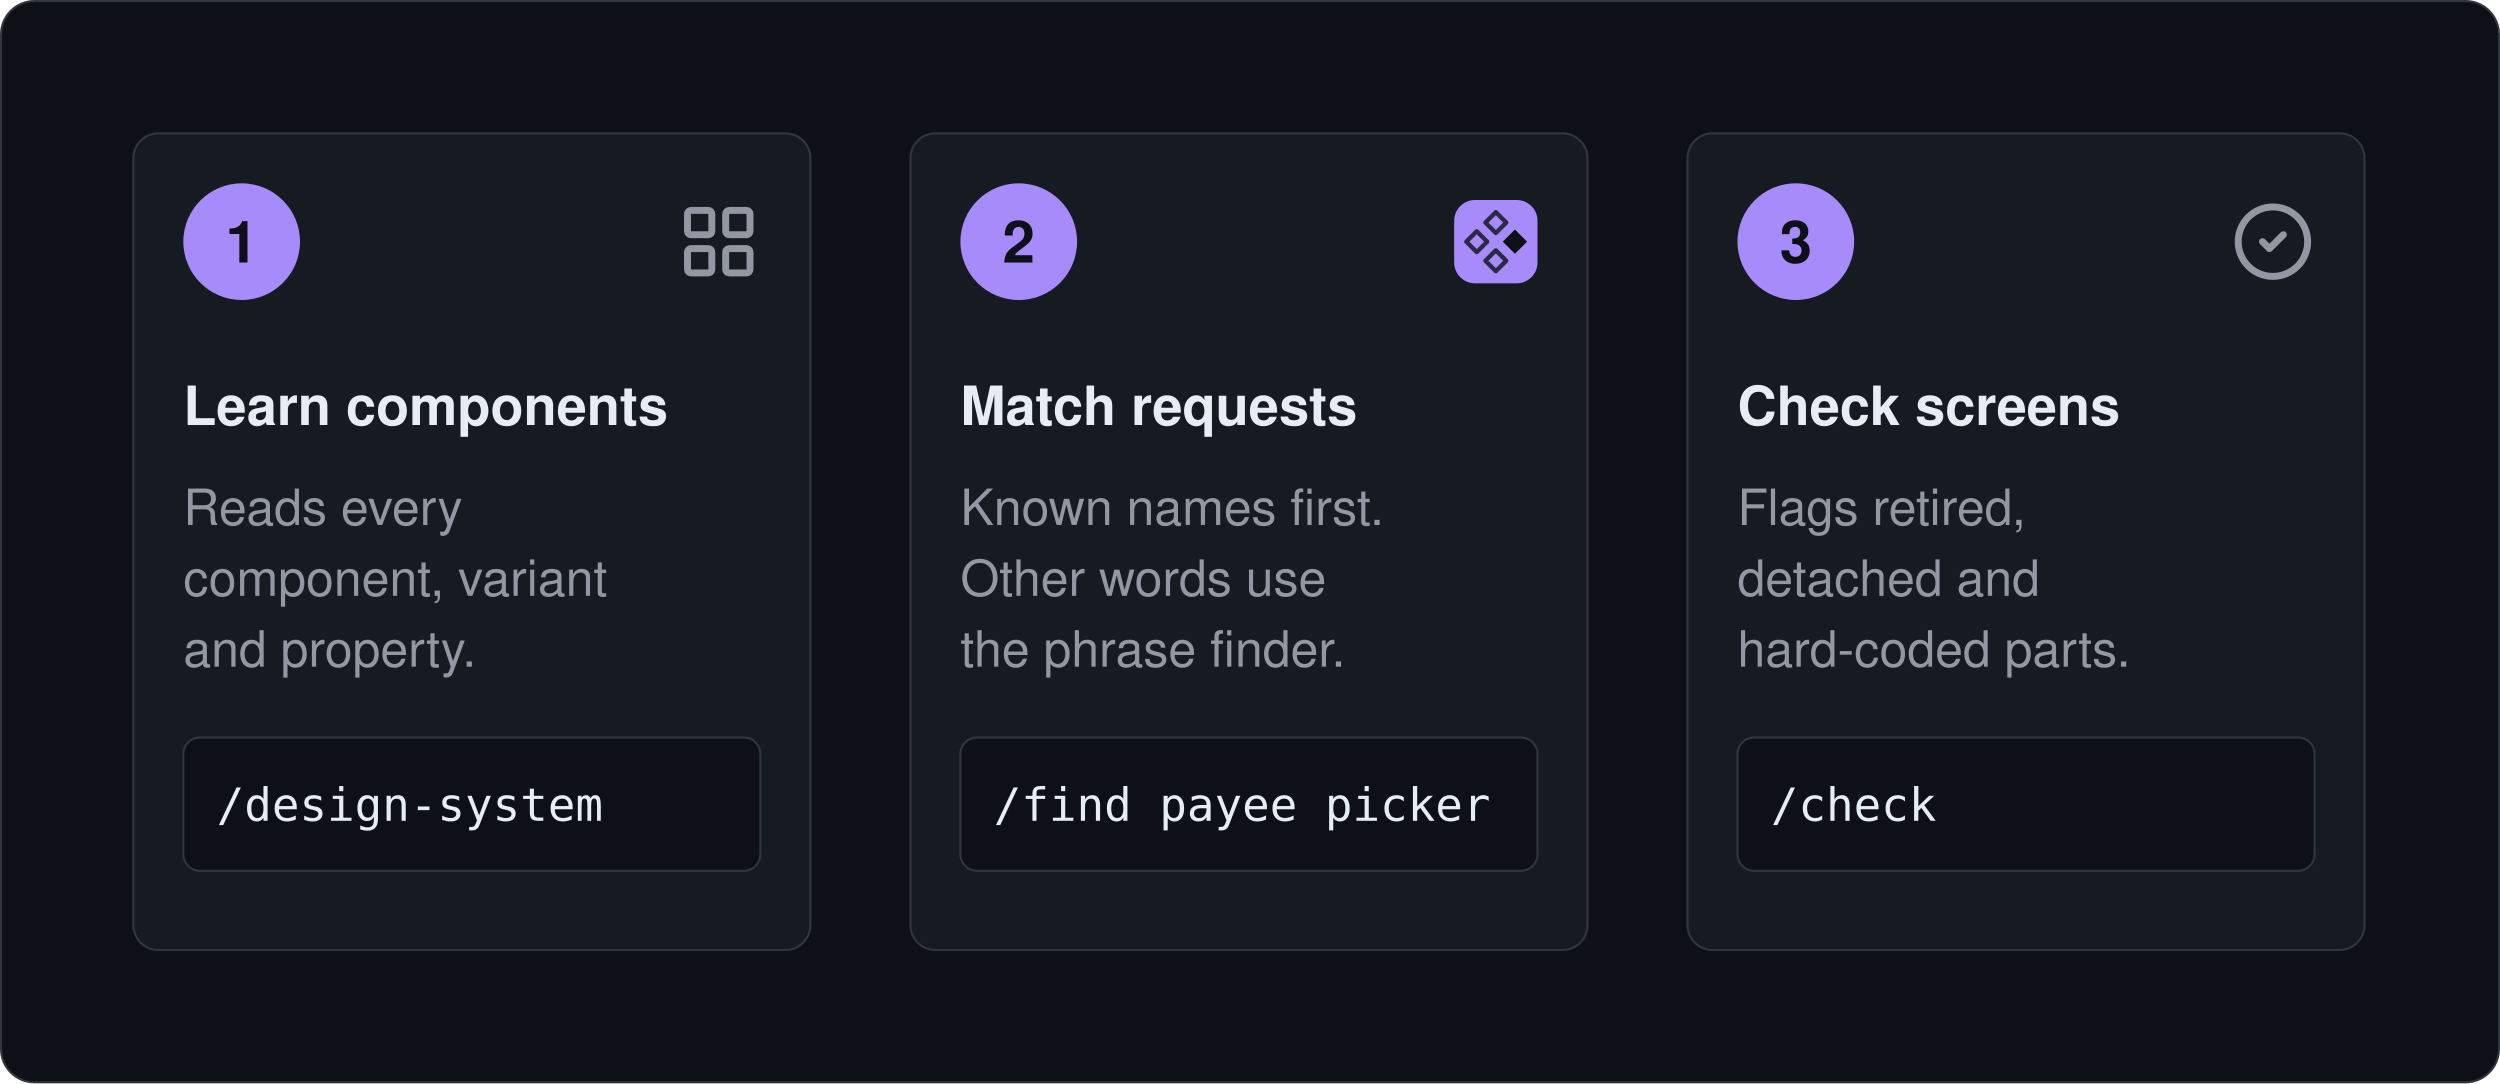
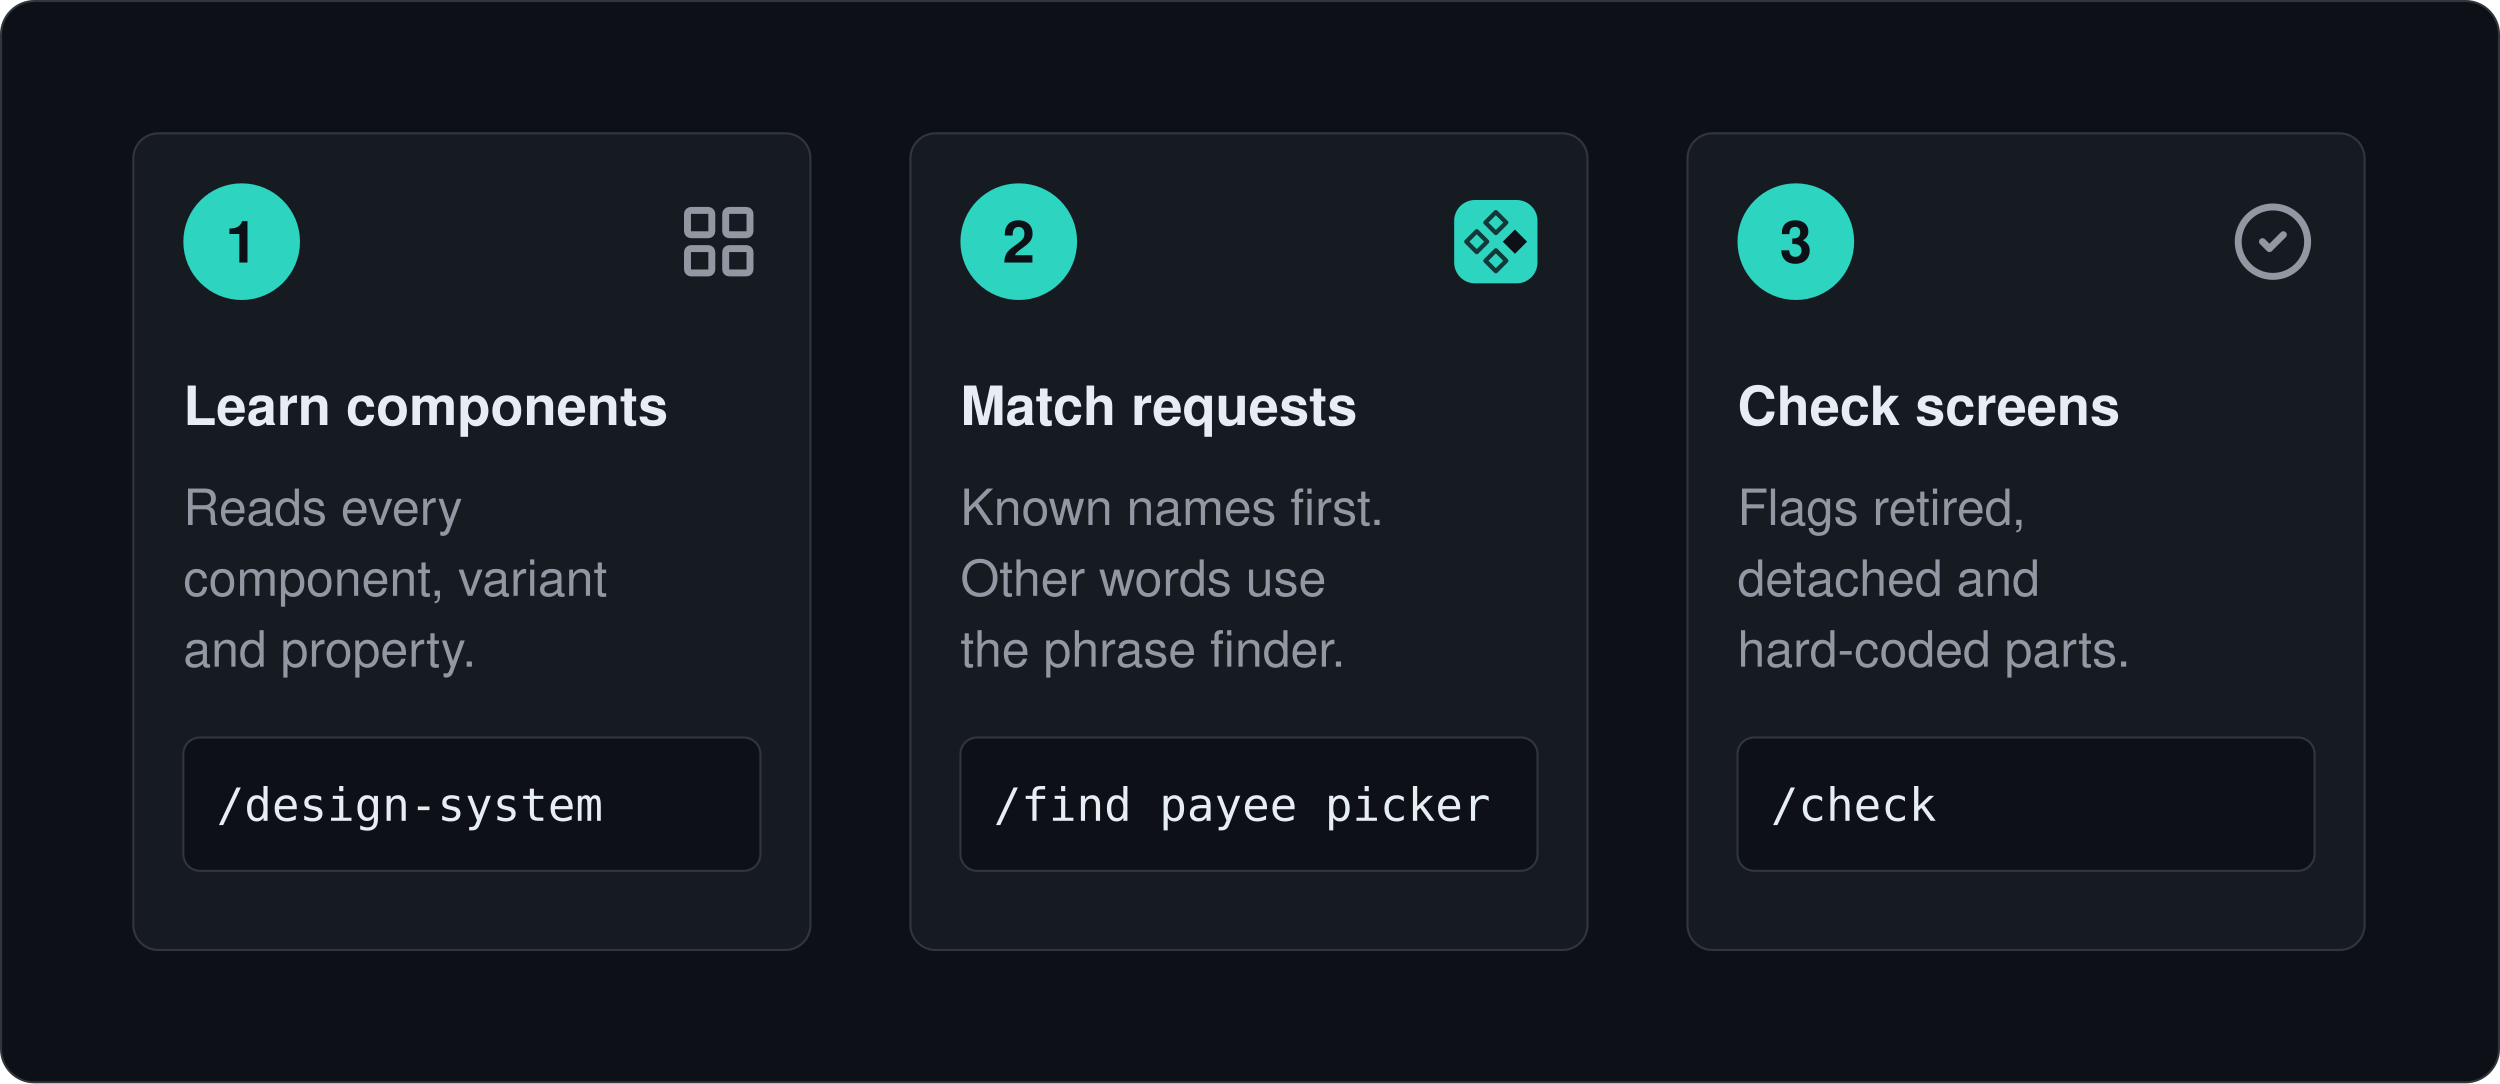
<svg xmlns="http://www.w3.org/2000/svg" width="1200" height="520" viewBox="0 0 1200 520" role="img" aria-labelledby="t d">
  <rect x="0.5" y="0.5" width="1199" height="519" rx="16" fill="#0D1117" stroke="#30363D" stroke-width="1" />
  <rect x="64" y="64" width="325" height="392" rx="12" fill="#161B22" stroke="#30363D" stroke-width="1" />
-   <circle cx="116" cy="116" r="28" fill="#A78BFA" />
+   <circle cx="116" cy="116" r="27" fill="#2DD4BF" stroke="#2DD4BF" stroke-width="2" />
  <text x="116" y="126" font-family="-apple-system,'Segoe UI',Helvetica,Arial,sans-serif" font-size="28" font-weight="600" fill="#0D1117" text-anchor="middle">1</text>
  <g transform="translate(325 96) scale(1.666667)" fill="none" stroke="#9198A1" stroke-width="2" stroke-linecap="round" stroke-linejoin="round">
    <rect width="7" height="7" x="3" y="3" rx="1" />
    <rect width="7" height="7" x="14" y="3" rx="1" />
    <rect width="7" height="7" x="14" y="14" rx="1" />
    <rect width="7" height="7" x="3" y="14" rx="1" />
  </g>
  <text x="88" y="204" font-family="-apple-system,'Segoe UI',Helvetica,Arial,sans-serif" font-size="26" font-weight="600" fill="#E6EDF3" text-anchor="start">Learn components</text>
  <text x="88" y="252" font-family="-apple-system,'Segoe UI',Helvetica,Arial,sans-serif" font-size="24" font-weight="400" fill="#9198A1" text-anchor="start">Reads every</text>
  <text x="88" y="286" font-family="-apple-system,'Segoe UI',Helvetica,Arial,sans-serif" font-size="24" font-weight="400" fill="#9198A1" text-anchor="start">component, variant</text>
  <text x="88" y="320" font-family="-apple-system,'Segoe UI',Helvetica,Arial,sans-serif" font-size="24" font-weight="400" fill="#9198A1" text-anchor="start">and property.</text>
  <rect x="88" y="354" width="277" height="64" rx="8" fill="#0D1117" stroke="#30363D" stroke-width="1" />
  <text x="104" y="394" font-family="ui-monospace,SFMono-Regular,Menlo,monospace" font-size="22" font-weight="400" fill="#E6EDF3" text-anchor="start">/design-system</text>
  <rect x="437" y="64" width="325" height="392" rx="12" fill="#161B22" stroke="#30363D" stroke-width="1" />
-   <circle cx="489" cy="116" r="28" fill="#A78BFA" />
+   <circle cx="489" cy="116" r="27" fill="#2DD4BF" stroke="#2DD4BF" stroke-width="2" />
  <text x="489" y="126" font-family="-apple-system,'Segoe UI',Helvetica,Arial,sans-serif" font-size="28" font-weight="600" fill="#0D1117" text-anchor="middle">2</text>
  <g transform="translate(698 96) scale(0.4166667)">
-     <rect width="96" height="96" rx="24" fill="#A78BFA" />
+     <rect x="1" y="1" width="94" height="94" rx="23" fill="#2DD4BF" stroke="#2DD4BF" stroke-width="2" />
    <g fill="none" stroke="#0D1117" stroke-width="5" stroke-linejoin="round" opacity="0.8">
      <path d="M48 14 L60 26 L48 38 L36 26 Z" />
      <path d="M26 36 L38 48 L26 60 L14 48 Z" />
      <path d="M48 58 L60 70 L48 82 L36 70 Z" />
    </g>
    <path d="M70 34 L84 48 L70 62 L56 48 Z" fill="#0D1117" />
  </g>
  <text x="461" y="204" font-family="-apple-system,'Segoe UI',Helvetica,Arial,sans-serif" font-size="26" font-weight="600" fill="#E6EDF3" text-anchor="start">Match requests</text>
  <text x="461" y="252" font-family="-apple-system,'Segoe UI',Helvetica,Arial,sans-serif" font-size="24" font-weight="400" fill="#9198A1" text-anchor="start">Known names first.</text>
  <text x="461" y="286" font-family="-apple-system,'Segoe UI',Helvetica,Arial,sans-serif" font-size="24" font-weight="400" fill="#9198A1" text-anchor="start">Other words use</text>
  <text x="461" y="320" font-family="-apple-system,'Segoe UI',Helvetica,Arial,sans-serif" font-size="24" font-weight="400" fill="#9198A1" text-anchor="start">the phrase finder.</text>
  <rect x="461" y="354" width="277" height="64" rx="8" fill="#0D1117" stroke="#30363D" stroke-width="1" />
  <text x="477" y="394" font-family="ui-monospace,SFMono-Regular,Menlo,monospace" font-size="22" font-weight="400" fill="#E6EDF3" text-anchor="start">/find payee picker</text>
  <rect x="810" y="64" width="325" height="392" rx="12" fill="#161B22" stroke="#30363D" stroke-width="1" />
-   <circle cx="862" cy="116" r="28" fill="#A78BFA" />
+   <circle cx="862" cy="116" r="27" fill="#2DD4BF" stroke="#2DD4BF" stroke-width="2" />
  <text x="862" y="126" font-family="-apple-system,'Segoe UI',Helvetica,Arial,sans-serif" font-size="28" font-weight="600" fill="#0D1117" text-anchor="middle">3</text>
  <g transform="translate(1071 96) scale(1.666667)" fill="none" stroke="#9198A1" stroke-width="2" stroke-linecap="round" stroke-linejoin="round">
    <circle cx="12" cy="12" r="10" />
    <path d="m9 12 2 2 4-4" />
  </g>
  <text x="834" y="204" font-family="-apple-system,'Segoe UI',Helvetica,Arial,sans-serif" font-size="26" font-weight="600" fill="#E6EDF3" text-anchor="start">Check screens</text>
  <text x="834" y="252" font-family="-apple-system,'Segoe UI',Helvetica,Arial,sans-serif" font-size="24" font-weight="400" fill="#9198A1" text-anchor="start">Flags retired,</text>
  <text x="834" y="286" font-family="-apple-system,'Segoe UI',Helvetica,Arial,sans-serif" font-size="24" font-weight="400" fill="#9198A1" text-anchor="start">detached and</text>
  <text x="834" y="320" font-family="-apple-system,'Segoe UI',Helvetica,Arial,sans-serif" font-size="24" font-weight="400" fill="#9198A1" text-anchor="start">hard-coded parts.</text>
  <rect x="834" y="354" width="277" height="64" rx="8" fill="#0D1117" stroke="#30363D" stroke-width="1" />
  <text x="850" y="394" font-family="ui-monospace,SFMono-Regular,Menlo,monospace" font-size="22" font-weight="400" fill="#E6EDF3" text-anchor="start">/check</text>
</svg>
